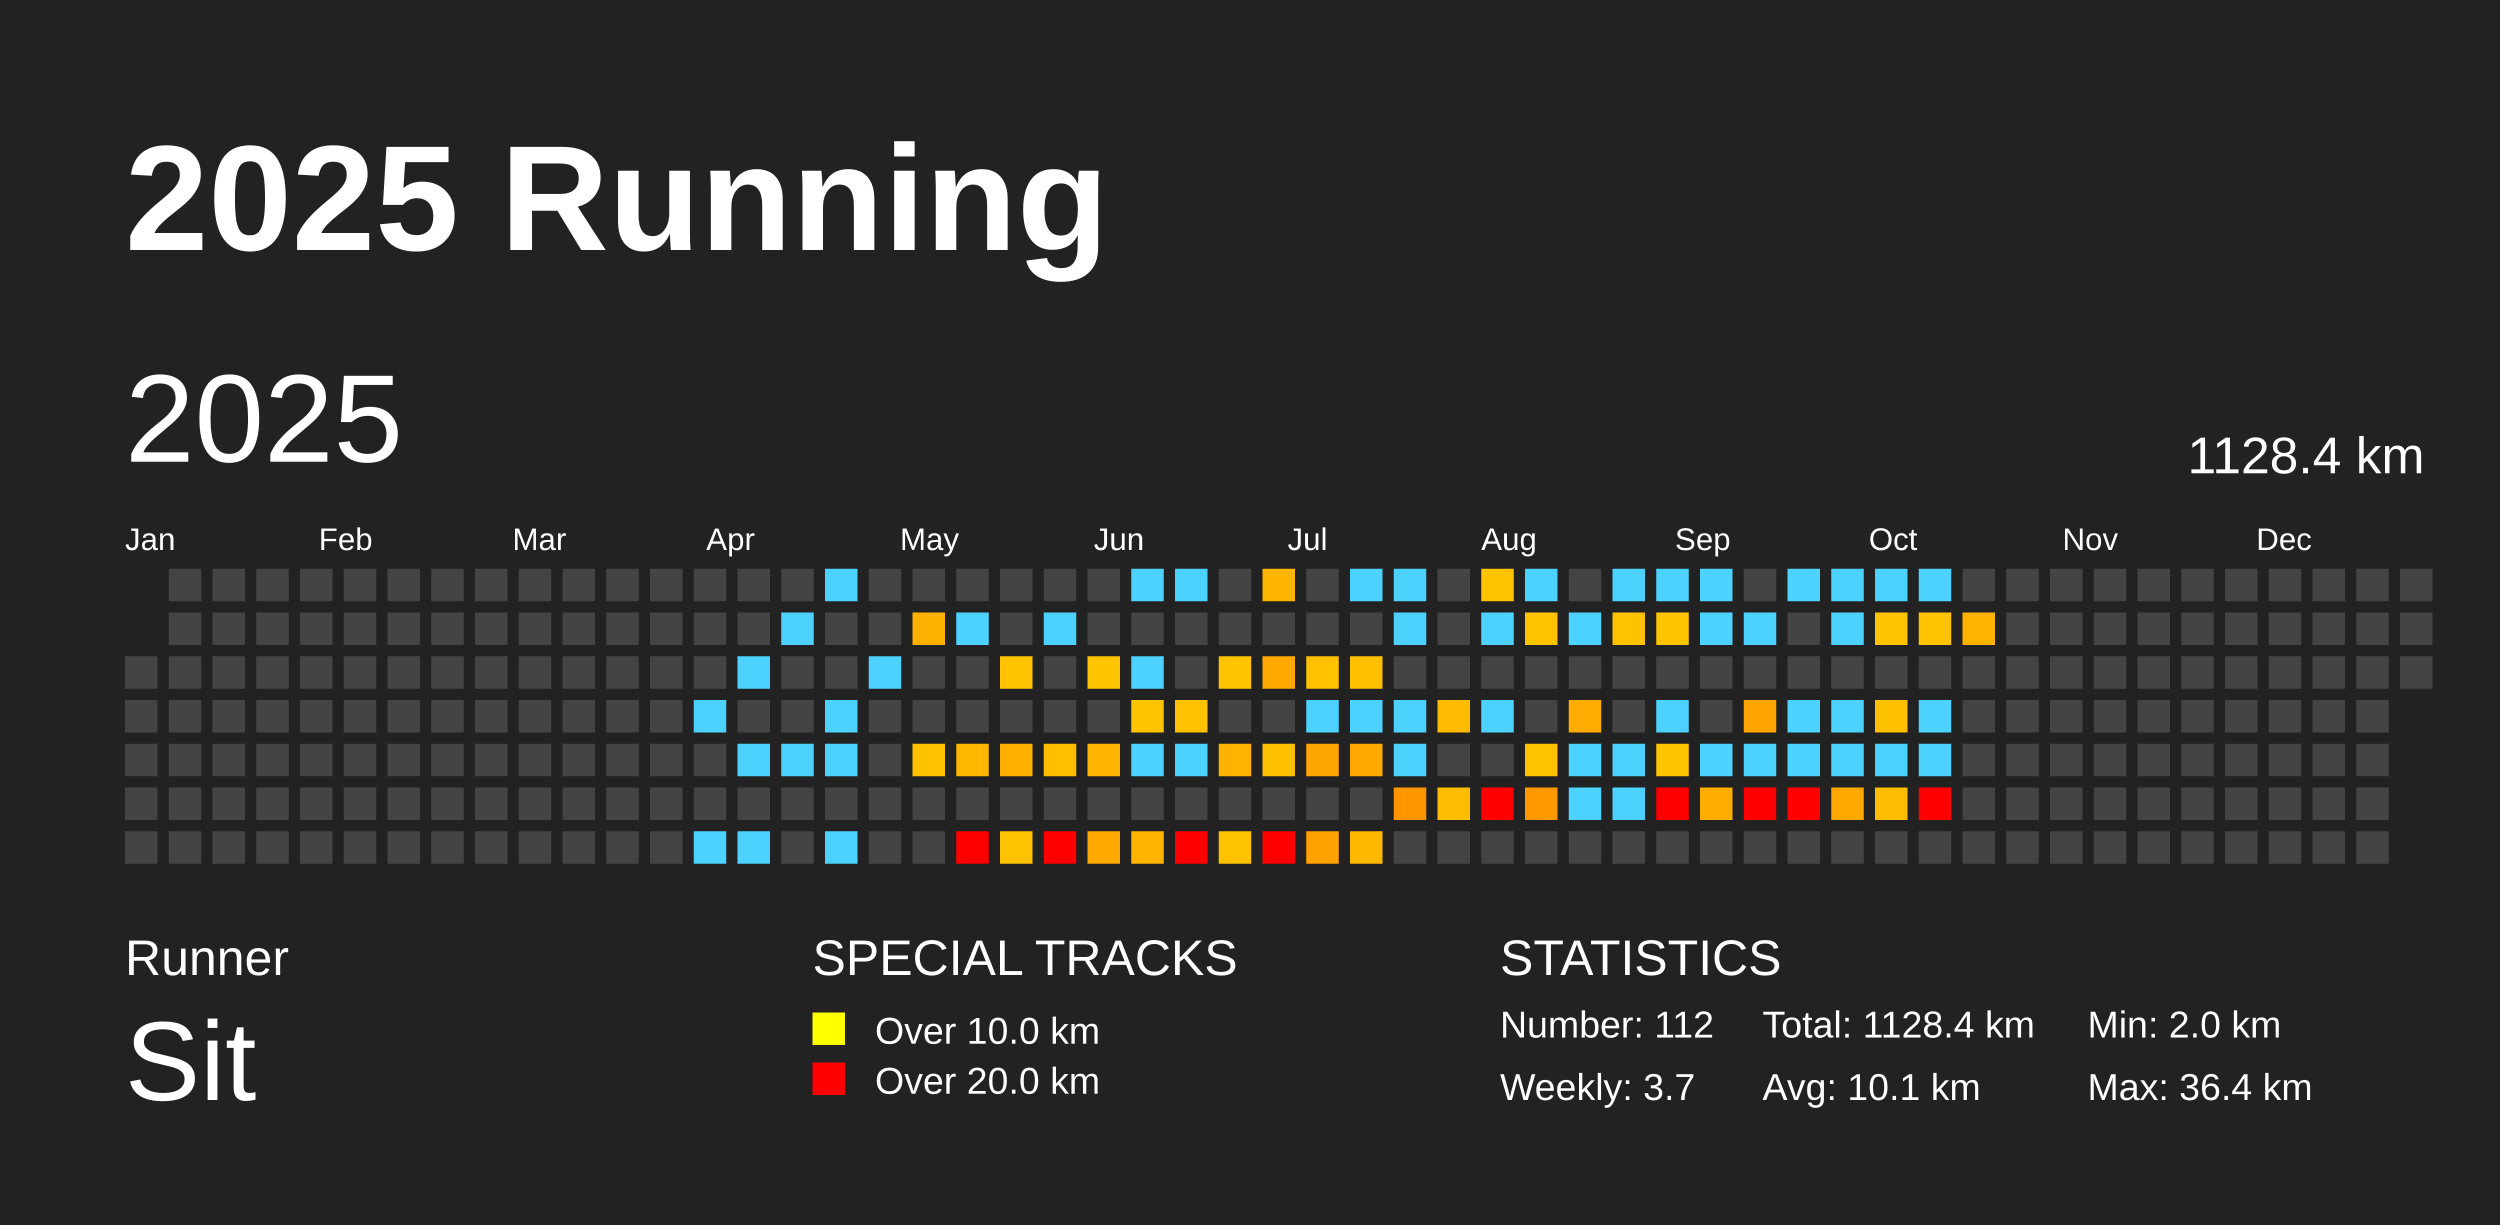
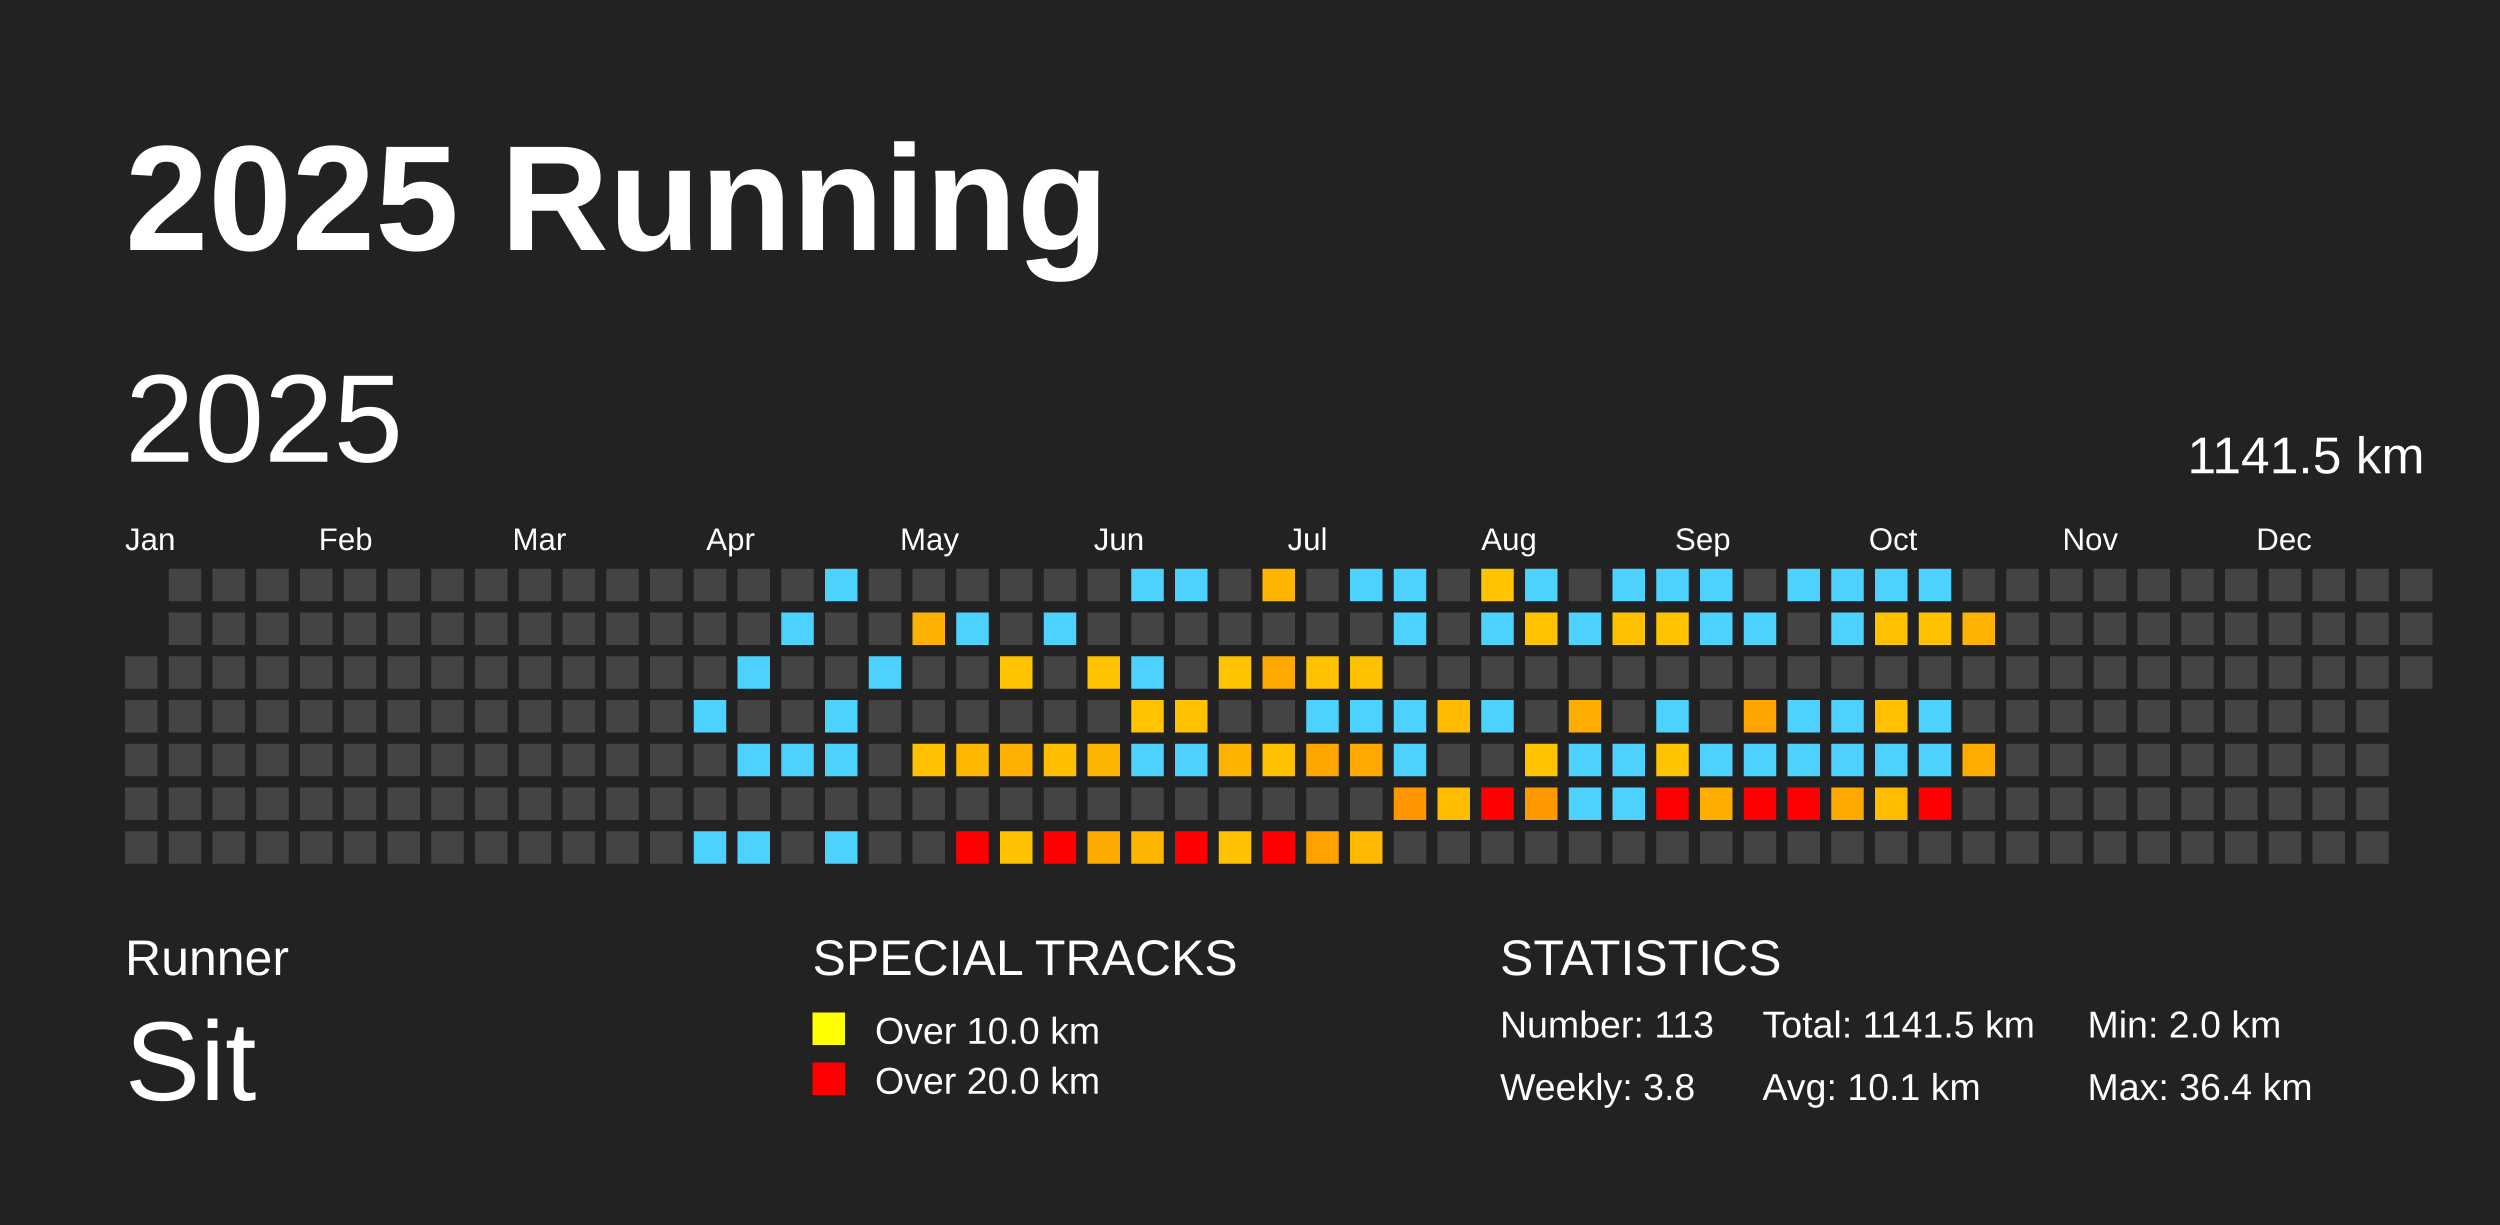
<svg xmlns="http://www.w3.org/2000/svg" baseProfile="full" height="98mm" version="1.1" viewBox="0,0,200,98" width="200mm">
  <defs />
  <rect fill="#222222" height="98" width="200" x="0" y="0" />
  <text fill="#FFFFFF" style="font-size:12px; font-family:Arial; font-weight:bold;" x="10" y="20">2025 Running</text>
  <text fill="#FFFFFF" style="font-size:4px; font-family:Arial" x="10" y="78">Runner</text>
  <text fill="#FFFFFF" style="font-size:9px; font-family:Arial" x="10" y="88">Sit</text>
  <text fill="#FFFFFF" style="font-size:4px; font-family:Arial" x="65" y="78">SPECIAL TRACKS</text>
  <rect fill="yellow" height="2.6" width="2.6" x="65" y="81" />
  <text fill="#FFFFFF" style="font-size:3px; font-family:Arial" x="70" y="83.5">Over 10.0 km</text>
  <rect fill="red" height="2.6" width="2.6" x="65" y="85" />
  <text fill="#FFFFFF" style="font-size:3px; font-family:Arial" x="70" y="87.5">Over 20.0 km</text>
  <text fill="#FFFFFF" style="font-size:4px; font-family:Arial" x="120" y="78">STATISTICS</text>
-   <text fill="#FFFFFF" style="font-size:3px; font-family:Arial" x="120" y="83">Number: 112</text>
-   <text fill="#FFFFFF" style="font-size:3px; font-family:Arial" x="120" y="88">Weekly: 3.7</text>
-   <text fill="#FFFFFF" style="font-size:3px; font-family:Arial" x="141" y="83">Total: 1128.4 km</text>
+   <text fill="#FFFFFF" style="font-size:3px; font-family:Arial" x="120" y="83">Number: 113</text>
+   <text fill="#FFFFFF" style="font-size:3px; font-family:Arial" x="120" y="88">Weekly: 3.8</text>
+   <text fill="#FFFFFF" style="font-size:3px; font-family:Arial" x="141" y="83">Total: 1141.5 km</text>
  <text fill="#FFFFFF" style="font-size:3px; font-family:Arial" x="141" y="88">Avg: 10.1 km</text>
  <text fill="#FFFFFF" style="font-size:3px; font-family:Arial" x="167" y="83">Min: 2.0 km</text>
  <text fill="#FFFFFF" style="font-size:3px; font-family:Arial" x="167" y="88">Max: 36.4 km</text>
  <text dominant-baseline="hanging" fill="#FFFFFF" style="font-size:10.0px; font-family:Arial;" x="10" y="30">2025</text>
-   <text dominant-baseline="hanging" fill="#FFFFFF" style="font-size:4.125px; font-family:Arial;" x="175" y="35">1128.4 km</text>
+   <text dominant-baseline="hanging" fill="#FFFFFF" style="font-size:4.125px; font-family:Arial;" x="175" y="35">1141.5 km</text>
  <text fill="#FFFFFF" style="font-size:2.5px; font-family:Arial" x="10.0" y="44">Jan</text>
  <text fill="#FFFFFF" style="font-size:2.5px; font-family:Arial" x="25.5" y="44">Feb</text>
  <text fill="#FFFFFF" style="font-size:2.5px; font-family:Arial" x="41.0" y="44">Mar</text>
  <text fill="#FFFFFF" style="font-size:2.5px; font-family:Arial" x="56.5" y="44">Apr</text>
  <text fill="#FFFFFF" style="font-size:2.5px; font-family:Arial" x="72.0" y="44">May</text>
  <text fill="#FFFFFF" style="font-size:2.5px; font-family:Arial" x="87.5" y="44">Jun</text>
  <text fill="#FFFFFF" style="font-size:2.5px; font-family:Arial" x="103.0" y="44">Jul</text>
  <text fill="#FFFFFF" style="font-size:2.5px; font-family:Arial" x="118.5" y="44">Aug</text>
  <text fill="#FFFFFF" style="font-size:2.5px; font-family:Arial" x="134.0" y="44">Sep</text>
  <text fill="#FFFFFF" style="font-size:2.5px; font-family:Arial" x="149.5" y="44">Oct</text>
  <text fill="#FFFFFF" style="font-size:2.5px; font-family:Arial" x="165.0" y="44">Nov</text>
  <text fill="#FFFFFF" style="font-size:2.5px; font-family:Arial" x="180.5" y="44">Dec</text>
  <rect fill="#444444" height="2.6" width="2.6" x="10.0" y="52.5" />
  <rect fill="#444444" height="2.6" width="2.6" x="10.0" y="56.0" />
  <rect fill="#444444" height="2.6" width="2.6" x="10.0" y="59.5" />
  <rect fill="#444444" height="2.6" width="2.6" x="10.0" y="63.0" />
  <rect fill="#444444" height="2.6" width="2.6" x="10.0" y="66.5" />
  <rect fill="#444444" height="2.6" width="2.6" x="13.5" y="45.5" />
  <rect fill="#444444" height="2.6" width="2.6" x="13.5" y="49.0" />
  <rect fill="#444444" height="2.6" width="2.6" x="13.5" y="52.5" />
  <rect fill="#444444" height="2.6" width="2.6" x="13.5" y="56.0" />
  <rect fill="#444444" height="2.6" width="2.6" x="13.5" y="59.5" />
  <rect fill="#444444" height="2.6" width="2.6" x="13.5" y="63.0" />
  <rect fill="#444444" height="2.6" width="2.6" x="13.5" y="66.5" />
  <rect fill="#444444" height="2.6" width="2.6" x="17.0" y="45.5" />
  <rect fill="#444444" height="2.6" width="2.6" x="17.0" y="49.0" />
  <rect fill="#444444" height="2.6" width="2.6" x="17.0" y="52.5" />
  <rect fill="#444444" height="2.6" width="2.6" x="17.0" y="56.0" />
  <rect fill="#444444" height="2.6" width="2.6" x="17.0" y="59.5" />
  <rect fill="#444444" height="2.6" width="2.6" x="17.0" y="63.0" />
  <rect fill="#444444" height="2.6" width="2.6" x="17.0" y="66.5" />
  <rect fill="#444444" height="2.6" width="2.6" x="20.5" y="45.5" />
  <rect fill="#444444" height="2.6" width="2.6" x="20.5" y="49.0" />
  <rect fill="#444444" height="2.6" width="2.6" x="20.5" y="52.5" />
  <rect fill="#444444" height="2.6" width="2.6" x="20.5" y="56.0" />
  <rect fill="#444444" height="2.6" width="2.6" x="20.5" y="59.5" />
  <rect fill="#444444" height="2.6" width="2.6" x="20.5" y="63.0" />
  <rect fill="#444444" height="2.6" width="2.6" x="20.5" y="66.5" />
  <rect fill="#444444" height="2.6" width="2.6" x="24.0" y="45.5" />
  <rect fill="#444444" height="2.6" width="2.6" x="24.0" y="49.0" />
  <rect fill="#444444" height="2.6" width="2.6" x="24.0" y="52.5" />
  <rect fill="#444444" height="2.6" width="2.6" x="24.0" y="56.0" />
  <rect fill="#444444" height="2.6" width="2.6" x="24.0" y="59.5" />
  <rect fill="#444444" height="2.6" width="2.6" x="24.0" y="63.0" />
  <rect fill="#444444" height="2.6" width="2.6" x="24.0" y="66.5" />
  <rect fill="#444444" height="2.6" width="2.6" x="27.5" y="45.5" />
  <rect fill="#444444" height="2.6" width="2.6" x="27.5" y="49.0" />
  <rect fill="#444444" height="2.6" width="2.6" x="27.5" y="52.5" />
  <rect fill="#444444" height="2.6" width="2.6" x="27.5" y="56.0" />
  <rect fill="#444444" height="2.6" width="2.6" x="27.5" y="59.5" />
  <rect fill="#444444" height="2.6" width="2.6" x="27.5" y="63.0" />
  <rect fill="#444444" height="2.6" width="2.6" x="27.5" y="66.5" />
  <rect fill="#444444" height="2.6" width="2.6" x="31.0" y="45.5" />
  <rect fill="#444444" height="2.6" width="2.6" x="31.0" y="49.0" />
  <rect fill="#444444" height="2.6" width="2.6" x="31.0" y="52.5" />
  <rect fill="#444444" height="2.6" width="2.6" x="31.0" y="56.0" />
  <rect fill="#444444" height="2.6" width="2.6" x="31.0" y="59.5" />
  <rect fill="#444444" height="2.6" width="2.6" x="31.0" y="63.0" />
  <rect fill="#444444" height="2.6" width="2.6" x="31.0" y="66.5" />
  <rect fill="#444444" height="2.6" width="2.6" x="34.5" y="45.5" />
  <rect fill="#444444" height="2.6" width="2.6" x="34.5" y="49.0" />
  <rect fill="#444444" height="2.6" width="2.6" x="34.5" y="52.5" />
  <rect fill="#444444" height="2.6" width="2.6" x="34.5" y="56.0" />
  <rect fill="#444444" height="2.6" width="2.6" x="34.5" y="59.5" />
  <rect fill="#444444" height="2.6" width="2.6" x="34.5" y="63.0" />
  <rect fill="#444444" height="2.6" width="2.6" x="34.5" y="66.5" />
  <rect fill="#444444" height="2.6" width="2.6" x="38.0" y="45.5" />
  <rect fill="#444444" height="2.6" width="2.6" x="38.0" y="49.0" />
  <rect fill="#444444" height="2.6" width="2.6" x="38.0" y="52.5" />
  <rect fill="#444444" height="2.6" width="2.6" x="38.0" y="56.0" />
  <rect fill="#444444" height="2.6" width="2.6" x="38.0" y="59.5" />
  <rect fill="#444444" height="2.6" width="2.6" x="38.0" y="63.0" />
  <rect fill="#444444" height="2.6" width="2.6" x="38.0" y="66.5" />
  <rect fill="#444444" height="2.6" width="2.6" x="41.5" y="45.5" />
  <rect fill="#444444" height="2.6" width="2.6" x="41.5" y="49.0" />
  <rect fill="#444444" height="2.6" width="2.6" x="41.5" y="52.5" />
  <rect fill="#444444" height="2.6" width="2.6" x="41.5" y="56.0" />
  <rect fill="#444444" height="2.6" width="2.6" x="41.5" y="59.5" />
  <rect fill="#444444" height="2.6" width="2.6" x="41.5" y="63.0" />
  <rect fill="#444444" height="2.6" width="2.6" x="41.5" y="66.5" />
  <rect fill="#444444" height="2.6" width="2.6" x="45.0" y="45.5" />
  <rect fill="#444444" height="2.6" width="2.6" x="45.0" y="49.0" />
  <rect fill="#444444" height="2.6" width="2.6" x="45.0" y="52.5" />
  <rect fill="#444444" height="2.6" width="2.6" x="45.0" y="56.0" />
  <rect fill="#444444" height="2.6" width="2.6" x="45.0" y="59.5" />
  <rect fill="#444444" height="2.6" width="2.6" x="45.0" y="63.0" />
  <rect fill="#444444" height="2.6" width="2.6" x="45.0" y="66.5" />
  <rect fill="#444444" height="2.6" width="2.6" x="48.5" y="45.5" />
  <rect fill="#444444" height="2.6" width="2.6" x="48.5" y="49.0" />
  <rect fill="#444444" height="2.6" width="2.6" x="48.5" y="52.5" />
  <rect fill="#444444" height="2.6" width="2.6" x="48.5" y="56.0" />
  <rect fill="#444444" height="2.6" width="2.6" x="48.5" y="59.5" />
  <rect fill="#444444" height="2.6" width="2.6" x="48.5" y="63.0" />
  <rect fill="#444444" height="2.6" width="2.6" x="48.5" y="66.5" />
  <rect fill="#444444" height="2.6" width="2.6" x="52.0" y="45.5" />
  <rect fill="#444444" height="2.6" width="2.6" x="52.0" y="49.0" />
  <rect fill="#444444" height="2.6" width="2.6" x="52.0" y="52.5" />
  <rect fill="#444444" height="2.6" width="2.6" x="52.0" y="56.0" />
  <rect fill="#444444" height="2.6" width="2.6" x="52.0" y="59.5" />
  <rect fill="#444444" height="2.6" width="2.6" x="52.0" y="63.0" />
  <rect fill="#444444" height="2.6" width="2.6" x="52.0" y="66.5" />
  <rect fill="#444444" height="2.6" width="2.6" x="55.5" y="45.5" />
  <rect fill="#444444" height="2.6" width="2.6" x="55.5" y="49.0" />
  <rect fill="#444444" height="2.6" width="2.6" x="55.5" y="52.5" />
  <rect fill="#4dd2ff" height="2.6" width="2.6" x="55.5" y="56.0" />
  <rect fill="#444444" height="2.6" width="2.6" x="55.5" y="59.5" />
  <rect fill="#444444" height="2.6" width="2.6" x="55.5" y="63.0" />
  <rect fill="#4dd2ff" height="2.6" width="2.6" x="55.5" y="66.5" />
  <rect fill="#444444" height="2.6" width="2.6" x="59.0" y="45.5" />
  <rect fill="#444444" height="2.6" width="2.6" x="59.0" y="49.0" />
  <rect fill="#4dd2ff" height="2.6" width="2.6" x="59.0" y="52.5" />
  <rect fill="#444444" height="2.6" width="2.6" x="59.0" y="56.0" />
  <rect fill="#4dd2ff" height="2.6" width="2.6" x="59.0" y="59.5" />
  <rect fill="#444444" height="2.6" width="2.6" x="59.0" y="63.0" />
  <rect fill="#4dd2ff" height="2.6" width="2.6" x="59.0" y="66.5" />
  <rect fill="#444444" height="2.6" width="2.6" x="62.5" y="45.5" />
  <rect fill="#4dd2ff" height="2.6" width="2.6" x="62.5" y="49.0" />
  <rect fill="#444444" height="2.6" width="2.6" x="62.5" y="52.5" />
  <rect fill="#444444" height="2.6" width="2.6" x="62.5" y="56.0" />
  <rect fill="#4dd2ff" height="2.6" width="2.6" x="62.5" y="59.5" />
  <rect fill="#444444" height="2.6" width="2.6" x="62.5" y="63.0" />
  <rect fill="#444444" height="2.6" width="2.6" x="62.5" y="66.5" />
  <rect fill="#4dd2ff" height="2.6" width="2.6" x="66.0" y="45.5" />
  <rect fill="#444444" height="2.6" width="2.6" x="66.0" y="49.0" />
  <rect fill="#444444" height="2.6" width="2.6" x="66.0" y="52.5" />
  <rect fill="#4dd2ff" height="2.6" width="2.6" x="66.0" y="56.0" />
  <rect fill="#4dd2ff" height="2.6" width="2.6" x="66.0" y="59.5" />
  <rect fill="#444444" height="2.6" width="2.6" x="66.0" y="63.0" />
  <rect fill="#4dd2ff" height="2.6" width="2.6" x="66.0" y="66.5" />
  <rect fill="#444444" height="2.6" width="2.6" x="69.5" y="45.5" />
  <rect fill="#444444" height="2.6" width="2.6" x="69.5" y="49.0" />
  <rect fill="#4dd2ff" height="2.6" width="2.6" x="69.5" y="52.5" />
  <rect fill="#444444" height="2.6" width="2.6" x="69.5" y="56.0" />
  <rect fill="#444444" height="2.6" width="2.6" x="69.5" y="59.5" />
  <rect fill="#444444" height="2.6" width="2.6" x="69.5" y="63.0" />
  <rect fill="#444444" height="2.6" width="2.6" x="69.5" y="66.5" />
  <rect fill="#444444" height="2.6" width="2.6" x="73.0" y="45.5" />
  <rect fill="#ffb100" height="2.6" width="2.6" x="73.0" y="49.0" />
  <rect fill="#444444" height="2.6" width="2.6" x="73.0" y="52.5" />
  <rect fill="#444444" height="2.6" width="2.6" x="73.0" y="56.0" />
  <rect fill="#ffc100" height="2.6" width="2.6" x="73.0" y="59.5" />
  <rect fill="#444444" height="2.6" width="2.6" x="73.0" y="63.0" />
  <rect fill="#444444" height="2.6" width="2.6" x="73.0" y="66.5" />
  <rect fill="#444444" height="2.6" width="2.6" x="76.5" y="45.5" />
  <rect fill="#4dd2ff" height="2.6" width="2.6" x="76.5" y="49.0" />
  <rect fill="#444444" height="2.6" width="2.6" x="76.5" y="52.5" />
  <rect fill="#444444" height="2.6" width="2.6" x="76.5" y="56.0" />
  <rect fill="#ffb800" height="2.6" width="2.6" x="76.5" y="59.5" />
  <rect fill="#444444" height="2.6" width="2.6" x="76.5" y="63.0" />
  <rect fill="red" height="2.6" width="2.6" x="76.5" y="66.5" />
  <rect fill="#444444" height="2.6" width="2.6" x="80.0" y="45.5" />
  <rect fill="#444444" height="2.6" width="2.6" x="80.0" y="49.0" />
  <rect fill="#ffc300" height="2.6" width="2.6" x="80.0" y="52.5" />
  <rect fill="#444444" height="2.6" width="2.6" x="80.0" y="56.0" />
  <rect fill="#ffaf00" height="2.6" width="2.6" x="80.0" y="59.5" />
  <rect fill="#444444" height="2.6" width="2.6" x="80.0" y="63.0" />
  <rect fill="#ffc200" height="2.6" width="2.6" x="80.0" y="66.5" />
  <rect fill="#444444" height="2.6" width="2.6" x="83.5" y="45.5" />
  <rect fill="#4dd2ff" height="2.6" width="2.6" x="83.5" y="49.0" />
  <rect fill="#444444" height="2.6" width="2.6" x="83.5" y="52.5" />
  <rect fill="#444444" height="2.6" width="2.6" x="83.5" y="56.0" />
  <rect fill="#ffbf00" height="2.6" width="2.6" x="83.5" y="59.5" />
  <rect fill="#444444" height="2.6" width="2.6" x="83.5" y="63.0" />
  <rect fill="red" height="2.6" width="2.6" x="83.5" y="66.5" />
  <rect fill="#444444" height="2.6" width="2.6" x="87.0" y="45.5" />
  <rect fill="#444444" height="2.6" width="2.6" x="87.0" y="49.0" />
  <rect fill="#ffc300" height="2.6" width="2.6" x="87.0" y="52.5" />
  <rect fill="#444444" height="2.6" width="2.6" x="87.0" y="56.0" />
  <rect fill="#ffb500" height="2.6" width="2.6" x="87.0" y="59.5" />
  <rect fill="#444444" height="2.6" width="2.6" x="87.0" y="63.0" />
  <rect fill="#ffaa00" height="2.6" width="2.6" x="87.0" y="66.5" />
  <rect fill="#4dd2ff" height="2.6" width="2.6" x="90.5" y="45.5" />
  <rect fill="#444444" height="2.6" width="2.6" x="90.5" y="49.0" />
  <rect fill="#4dd2ff" height="2.6" width="2.6" x="90.5" y="52.5" />
  <rect fill="#ffc300" height="2.6" width="2.6" x="90.5" y="56.0" />
  <rect fill="#4dd2ff" height="2.6" width="2.6" x="90.5" y="59.5" />
  <rect fill="#444444" height="2.6" width="2.6" x="90.5" y="63.0" />
  <rect fill="#ffb500" height="2.6" width="2.6" x="90.5" y="66.5" />
  <rect fill="#4dd2ff" height="2.6" width="2.6" x="94.0" y="45.5" />
  <rect fill="#444444" height="2.6" width="2.6" x="94.0" y="49.0" />
  <rect fill="#444444" height="2.6" width="2.6" x="94.0" y="52.5" />
  <rect fill="#ffc100" height="2.6" width="2.6" x="94.0" y="56.0" />
  <rect fill="#4dd2ff" height="2.6" width="2.6" x="94.0" y="59.5" />
  <rect fill="#444444" height="2.6" width="2.6" x="94.0" y="63.0" />
  <rect fill="red" height="2.6" width="2.6" x="94.0" y="66.5" />
  <rect fill="#444444" height="2.6" width="2.6" x="97.5" y="45.5" />
  <rect fill="#444444" height="2.6" width="2.6" x="97.5" y="49.0" />
  <rect fill="#ffc300" height="2.6" width="2.6" x="97.5" y="52.5" />
  <rect fill="#444444" height="2.6" width="2.6" x="97.5" y="56.0" />
  <rect fill="#ffb200" height="2.6" width="2.6" x="97.5" y="59.5" />
  <rect fill="#444444" height="2.6" width="2.6" x="97.5" y="63.0" />
  <rect fill="#ffc200" height="2.6" width="2.6" x="97.5" y="66.5" />
  <rect fill="#ffb500" height="2.6" width="2.6" x="101.0" y="45.5" />
  <rect fill="#444444" height="2.6" width="2.6" x="101.0" y="49.0" />
  <rect fill="#ffa800" height="2.6" width="2.6" x="101.0" y="52.5" />
  <rect fill="#444444" height="2.6" width="2.6" x="101.0" y="56.0" />
  <rect fill="#ffc000" height="2.6" width="2.6" x="101.0" y="59.5" />
  <rect fill="#444444" height="2.6" width="2.6" x="101.0" y="63.0" />
  <rect fill="red" height="2.6" width="2.6" x="101.0" y="66.5" />
  <rect fill="#444444" height="2.6" width="2.6" x="104.5" y="45.5" />
  <rect fill="#444444" height="2.6" width="2.6" x="104.5" y="49.0" />
  <rect fill="#ffc100" height="2.6" width="2.6" x="104.5" y="52.5" />
  <rect fill="#4dd2ff" height="2.6" width="2.6" x="104.5" y="56.0" />
  <rect fill="#ffa500" height="2.6" width="2.6" x="104.5" y="59.5" />
  <rect fill="#444444" height="2.6" width="2.6" x="104.5" y="63.0" />
  <rect fill="#ffa200" height="2.6" width="2.6" x="104.5" y="66.5" />
  <rect fill="#4dd2ff" height="2.6" width="2.6" x="108.0" y="45.5" />
  <rect fill="#444444" height="2.6" width="2.6" x="108.0" y="49.0" />
  <rect fill="#ffc000" height="2.6" width="2.6" x="108.0" y="52.5" />
  <rect fill="#4dd2ff" height="2.6" width="2.6" x="108.0" y="56.0" />
  <rect fill="#ffa800" height="2.6" width="2.6" x="108.0" y="59.5" />
  <rect fill="#444444" height="2.6" width="2.6" x="108.0" y="63.0" />
  <rect fill="#ffb900" height="2.6" width="2.6" x="108.0" y="66.5" />
  <rect fill="#4dd2ff" height="2.6" width="2.6" x="111.5" y="45.5" />
  <rect fill="#4dd2ff" height="2.6" width="2.6" x="111.5" y="49.0" />
  <rect fill="#444444" height="2.6" width="2.6" x="111.5" y="52.5" />
  <rect fill="#4dd2ff" height="2.6" width="2.6" x="111.5" y="56.0" />
  <rect fill="#4dd2ff" height="2.6" width="2.6" x="111.5" y="59.5" />
  <rect fill="#ff9600" height="2.6" width="2.6" x="111.5" y="63.0" />
  <rect fill="#444444" height="2.6" width="2.6" x="111.5" y="66.5" />
  <rect fill="#444444" height="2.6" width="2.6" x="115.0" y="45.5" />
  <rect fill="#444444" height="2.6" width="2.6" x="115.0" y="49.0" />
  <rect fill="#444444" height="2.6" width="2.6" x="115.0" y="52.5" />
  <rect fill="#ffbb00" height="2.6" width="2.6" x="115.0" y="56.0" />
  <rect fill="#444444" height="2.6" width="2.6" x="115.0" y="59.5" />
  <rect fill="#ffbd00" height="2.6" width="2.6" x="115.0" y="63.0" />
  <rect fill="#444444" height="2.6" width="2.6" x="115.0" y="66.5" />
  <rect fill="#ffc300" height="2.6" width="2.6" x="118.5" y="45.5" />
  <rect fill="#4dd2ff" height="2.6" width="2.6" x="118.5" y="49.0" />
  <rect fill="#444444" height="2.6" width="2.6" x="118.5" y="52.5" />
  <rect fill="#4dd2ff" height="2.6" width="2.6" x="118.5" y="56.0" />
  <rect fill="#444444" height="2.6" width="2.6" x="118.5" y="59.5" />
  <rect fill="red" height="2.6" width="2.6" x="118.5" y="63.0" />
  <rect fill="#444444" height="2.6" width="2.6" x="118.5" y="66.5" />
  <rect fill="#4dd2ff" height="2.6" width="2.6" x="122.0" y="45.5" />
  <rect fill="#ffc300" height="2.6" width="2.6" x="122.0" y="49.0" />
  <rect fill="#444444" height="2.6" width="2.6" x="122.0" y="52.5" />
  <rect fill="#444444" height="2.6" width="2.6" x="122.0" y="56.0" />
  <rect fill="#ffc300" height="2.6" width="2.6" x="122.0" y="59.5" />
  <rect fill="#ff9900" height="2.6" width="2.6" x="122.0" y="63.0" />
  <rect fill="#444444" height="2.6" width="2.6" x="122.0" y="66.5" />
  <rect fill="#444444" height="2.6" width="2.6" x="125.5" y="45.5" />
  <rect fill="#4dd2ff" height="2.6" width="2.6" x="125.5" y="49.0" />
  <rect fill="#444444" height="2.6" width="2.6" x="125.5" y="52.5" />
  <rect fill="#ffac00" height="2.6" width="2.6" x="125.5" y="56.0" />
  <rect fill="#4dd2ff" height="2.6" width="2.6" x="125.5" y="59.5" />
  <rect fill="#4dd2ff" height="2.6" width="2.6" x="125.5" y="63.0" />
  <rect fill="#444444" height="2.6" width="2.6" x="125.5" y="66.5" />
  <rect fill="#4dd2ff" height="2.6" width="2.6" x="129.0" y="45.5" />
  <rect fill="#ffc200" height="2.6" width="2.6" x="129.0" y="49.0" />
  <rect fill="#444444" height="2.6" width="2.6" x="129.0" y="52.5" />
  <rect fill="#444444" height="2.6" width="2.6" x="129.0" y="56.0" />
  <rect fill="#4dd2ff" height="2.6" width="2.6" x="129.0" y="59.5" />
  <rect fill="#4dd2ff" height="2.6" width="2.6" x="129.0" y="63.0" />
  <rect fill="#444444" height="2.6" width="2.6" x="129.0" y="66.5" />
  <rect fill="#4dd2ff" height="2.6" width="2.6" x="132.5" y="45.5" />
  <rect fill="#ffc300" height="2.6" width="2.6" x="132.5" y="49.0" />
  <rect fill="#444444" height="2.6" width="2.6" x="132.5" y="52.5" />
  <rect fill="#4dd2ff" height="2.6" width="2.6" x="132.5" y="56.0" />
  <rect fill="#ffc300" height="2.6" width="2.6" x="132.5" y="59.5" />
  <rect fill="red" height="2.6" width="2.6" x="132.5" y="63.0" />
  <rect fill="#444444" height="2.6" width="2.6" x="132.5" y="66.5" />
  <rect fill="#4dd2ff" height="2.6" width="2.6" x="136.0" y="45.5" />
  <rect fill="#4dd2ff" height="2.6" width="2.6" x="136.0" y="49.0" />
  <rect fill="#444444" height="2.6" width="2.6" x="136.0" y="52.5" />
  <rect fill="#444444" height="2.6" width="2.6" x="136.0" y="56.0" />
  <rect fill="#4dd2ff" height="2.6" width="2.6" x="136.0" y="59.5" />
  <rect fill="#ffae00" height="2.6" width="2.6" x="136.0" y="63.0" />
  <rect fill="#444444" height="2.6" width="2.6" x="136.0" y="66.5" />
  <rect fill="#444444" height="2.6" width="2.6" x="139.5" y="45.5" />
  <rect fill="#4dd2ff" height="2.6" width="2.6" x="139.5" y="49.0" />
  <rect fill="#444444" height="2.6" width="2.6" x="139.5" y="52.5" />
  <rect fill="#ffa400" height="2.6" width="2.6" x="139.5" y="56.0" />
  <rect fill="#4dd2ff" height="2.6" width="2.6" x="139.5" y="59.5" />
  <rect fill="red" height="2.6" width="2.6" x="139.5" y="63.0" />
  <rect fill="#444444" height="2.6" width="2.6" x="139.5" y="66.5" />
  <rect fill="#4dd2ff" height="2.6" width="2.6" x="143.0" y="45.5" />
  <rect fill="#444444" height="2.6" width="2.6" x="143.0" y="49.0" />
  <rect fill="#444444" height="2.6" width="2.6" x="143.0" y="52.5" />
  <rect fill="#4dd2ff" height="2.6" width="2.6" x="143.0" y="56.0" />
  <rect fill="#4dd2ff" height="2.6" width="2.6" x="143.0" y="59.5" />
  <rect fill="red" height="2.6" width="2.6" x="143.0" y="63.0" />
  <rect fill="#444444" height="2.6" width="2.6" x="143.0" y="66.5" />
  <rect fill="#4dd2ff" height="2.6" width="2.6" x="146.5" y="45.5" />
  <rect fill="#4dd2ff" height="2.6" width="2.6" x="146.5" y="49.0" />
  <rect fill="#444444" height="2.6" width="2.6" x="146.5" y="52.5" />
  <rect fill="#4dd2ff" height="2.6" width="2.6" x="146.5" y="56.0" />
  <rect fill="#4dd2ff" height="2.6" width="2.6" x="146.5" y="59.5" />
  <rect fill="#ffa800" height="2.6" width="2.6" x="146.5" y="63.0" />
  <rect fill="#444444" height="2.6" width="2.6" x="146.5" y="66.5" />
  <rect fill="#4dd2ff" height="2.6" width="2.6" x="150.0" y="45.5" />
  <rect fill="#ffc200" height="2.6" width="2.6" x="150.0" y="49.0" />
  <rect fill="#444444" height="2.6" width="2.6" x="150.0" y="52.5" />
  <rect fill="#ffc000" height="2.6" width="2.6" x="150.0" y="56.0" />
  <rect fill="#4dd2ff" height="2.6" width="2.6" x="150.0" y="59.5" />
  <rect fill="#ffbd00" height="2.6" width="2.6" x="150.0" y="63.0" />
  <rect fill="#444444" height="2.6" width="2.6" x="150.0" y="66.5" />
  <rect fill="#4dd2ff" height="2.6" width="2.6" x="153.5" y="45.5" />
  <rect fill="#ffc200" height="2.6" width="2.6" x="153.5" y="49.0" />
  <rect fill="#444444" height="2.6" width="2.6" x="153.5" y="52.5" />
  <rect fill="#4dd2ff" height="2.6" width="2.6" x="153.5" y="56.0" />
  <rect fill="#4dd2ff" height="2.6" width="2.6" x="153.5" y="59.5" />
  <rect fill="red" height="2.6" width="2.6" x="153.5" y="63.0" />
  <rect fill="#444444" height="2.6" width="2.6" x="153.5" y="66.5" />
  <rect fill="#444444" height="2.6" width="2.6" x="157.0" y="45.5" />
  <rect fill="#ffb300" height="2.6" width="2.6" x="157.0" y="49.0" />
  <rect fill="#444444" height="2.6" width="2.6" x="157.0" y="52.5" />
  <rect fill="#444444" height="2.6" width="2.6" x="157.0" y="56.0" />
-   <rect fill="#444444" height="2.6" width="2.6" x="157.0" y="59.5" />
+   <rect fill="#ffac00" height="2.6" width="2.6" x="157.0" y="59.5" />
  <rect fill="#444444" height="2.6" width="2.6" x="157.0" y="63.0" />
  <rect fill="#444444" height="2.6" width="2.6" x="157.0" y="66.5" />
  <rect fill="#444444" height="2.6" width="2.6" x="160.5" y="45.5" />
  <rect fill="#444444" height="2.6" width="2.6" x="160.5" y="49.0" />
  <rect fill="#444444" height="2.6" width="2.6" x="160.5" y="52.5" />
  <rect fill="#444444" height="2.6" width="2.6" x="160.5" y="56.0" />
  <rect fill="#444444" height="2.6" width="2.6" x="160.5" y="59.5" />
  <rect fill="#444444" height="2.6" width="2.6" x="160.5" y="63.0" />
  <rect fill="#444444" height="2.6" width="2.6" x="160.5" y="66.5" />
  <rect fill="#444444" height="2.6" width="2.6" x="164.0" y="45.5" />
  <rect fill="#444444" height="2.6" width="2.6" x="164.0" y="49.0" />
  <rect fill="#444444" height="2.6" width="2.6" x="164.0" y="52.5" />
  <rect fill="#444444" height="2.6" width="2.6" x="164.0" y="56.0" />
  <rect fill="#444444" height="2.6" width="2.6" x="164.0" y="59.5" />
  <rect fill="#444444" height="2.6" width="2.6" x="164.0" y="63.0" />
  <rect fill="#444444" height="2.6" width="2.6" x="164.0" y="66.5" />
  <rect fill="#444444" height="2.6" width="2.6" x="167.5" y="45.5" />
  <rect fill="#444444" height="2.6" width="2.6" x="167.5" y="49.0" />
  <rect fill="#444444" height="2.6" width="2.6" x="167.5" y="52.5" />
  <rect fill="#444444" height="2.6" width="2.6" x="167.5" y="56.0" />
  <rect fill="#444444" height="2.6" width="2.6" x="167.5" y="59.5" />
  <rect fill="#444444" height="2.6" width="2.6" x="167.5" y="63.0" />
  <rect fill="#444444" height="2.6" width="2.6" x="167.5" y="66.5" />
  <rect fill="#444444" height="2.6" width="2.6" x="171.0" y="45.5" />
  <rect fill="#444444" height="2.6" width="2.6" x="171.0" y="49.0" />
  <rect fill="#444444" height="2.6" width="2.6" x="171.0" y="52.5" />
  <rect fill="#444444" height="2.6" width="2.6" x="171.0" y="56.0" />
  <rect fill="#444444" height="2.6" width="2.6" x="171.0" y="59.5" />
  <rect fill="#444444" height="2.6" width="2.6" x="171.0" y="63.0" />
  <rect fill="#444444" height="2.6" width="2.6" x="171.0" y="66.5" />
  <rect fill="#444444" height="2.6" width="2.6" x="174.5" y="45.5" />
  <rect fill="#444444" height="2.6" width="2.6" x="174.5" y="49.0" />
  <rect fill="#444444" height="2.6" width="2.6" x="174.5" y="52.5" />
  <rect fill="#444444" height="2.6" width="2.6" x="174.5" y="56.0" />
  <rect fill="#444444" height="2.6" width="2.6" x="174.5" y="59.5" />
  <rect fill="#444444" height="2.6" width="2.6" x="174.5" y="63.0" />
  <rect fill="#444444" height="2.6" width="2.6" x="174.5" y="66.5" />
  <rect fill="#444444" height="2.6" width="2.6" x="178.0" y="45.5" />
  <rect fill="#444444" height="2.6" width="2.6" x="178.0" y="49.0" />
  <rect fill="#444444" height="2.6" width="2.6" x="178.0" y="52.5" />
  <rect fill="#444444" height="2.6" width="2.6" x="178.0" y="56.0" />
  <rect fill="#444444" height="2.6" width="2.6" x="178.0" y="59.5" />
  <rect fill="#444444" height="2.6" width="2.6" x="178.0" y="63.0" />
  <rect fill="#444444" height="2.6" width="2.6" x="178.0" y="66.5" />
  <rect fill="#444444" height="2.6" width="2.6" x="181.5" y="45.5" />
  <rect fill="#444444" height="2.6" width="2.6" x="181.5" y="49.0" />
  <rect fill="#444444" height="2.6" width="2.6" x="181.5" y="52.5" />
  <rect fill="#444444" height="2.6" width="2.6" x="181.5" y="56.0" />
  <rect fill="#444444" height="2.6" width="2.6" x="181.5" y="59.5" />
  <rect fill="#444444" height="2.6" width="2.6" x="181.5" y="63.0" />
  <rect fill="#444444" height="2.6" width="2.6" x="181.5" y="66.5" />
  <rect fill="#444444" height="2.6" width="2.6" x="185.0" y="45.5" />
  <rect fill="#444444" height="2.6" width="2.6" x="185.0" y="49.0" />
  <rect fill="#444444" height="2.6" width="2.6" x="185.0" y="52.5" />
  <rect fill="#444444" height="2.6" width="2.6" x="185.0" y="56.0" />
  <rect fill="#444444" height="2.6" width="2.6" x="185.0" y="59.5" />
  <rect fill="#444444" height="2.6" width="2.6" x="185.0" y="63.0" />
  <rect fill="#444444" height="2.6" width="2.6" x="185.0" y="66.5" />
  <rect fill="#444444" height="2.6" width="2.6" x="188.5" y="45.5" />
  <rect fill="#444444" height="2.6" width="2.6" x="188.5" y="49.0" />
  <rect fill="#444444" height="2.6" width="2.6" x="188.5" y="52.5" />
  <rect fill="#444444" height="2.6" width="2.6" x="188.5" y="56.0" />
  <rect fill="#444444" height="2.6" width="2.6" x="188.5" y="59.5" />
  <rect fill="#444444" height="2.6" width="2.6" x="188.5" y="63.0" />
  <rect fill="#444444" height="2.6" width="2.6" x="188.5" y="66.5" />
  <rect fill="#444444" height="2.6" width="2.6" x="192.0" y="45.5" />
  <rect fill="#444444" height="2.6" width="2.6" x="192.0" y="49.0" />
  <rect fill="#444444" height="2.6" width="2.6" x="192.0" y="52.5" />
</svg>
